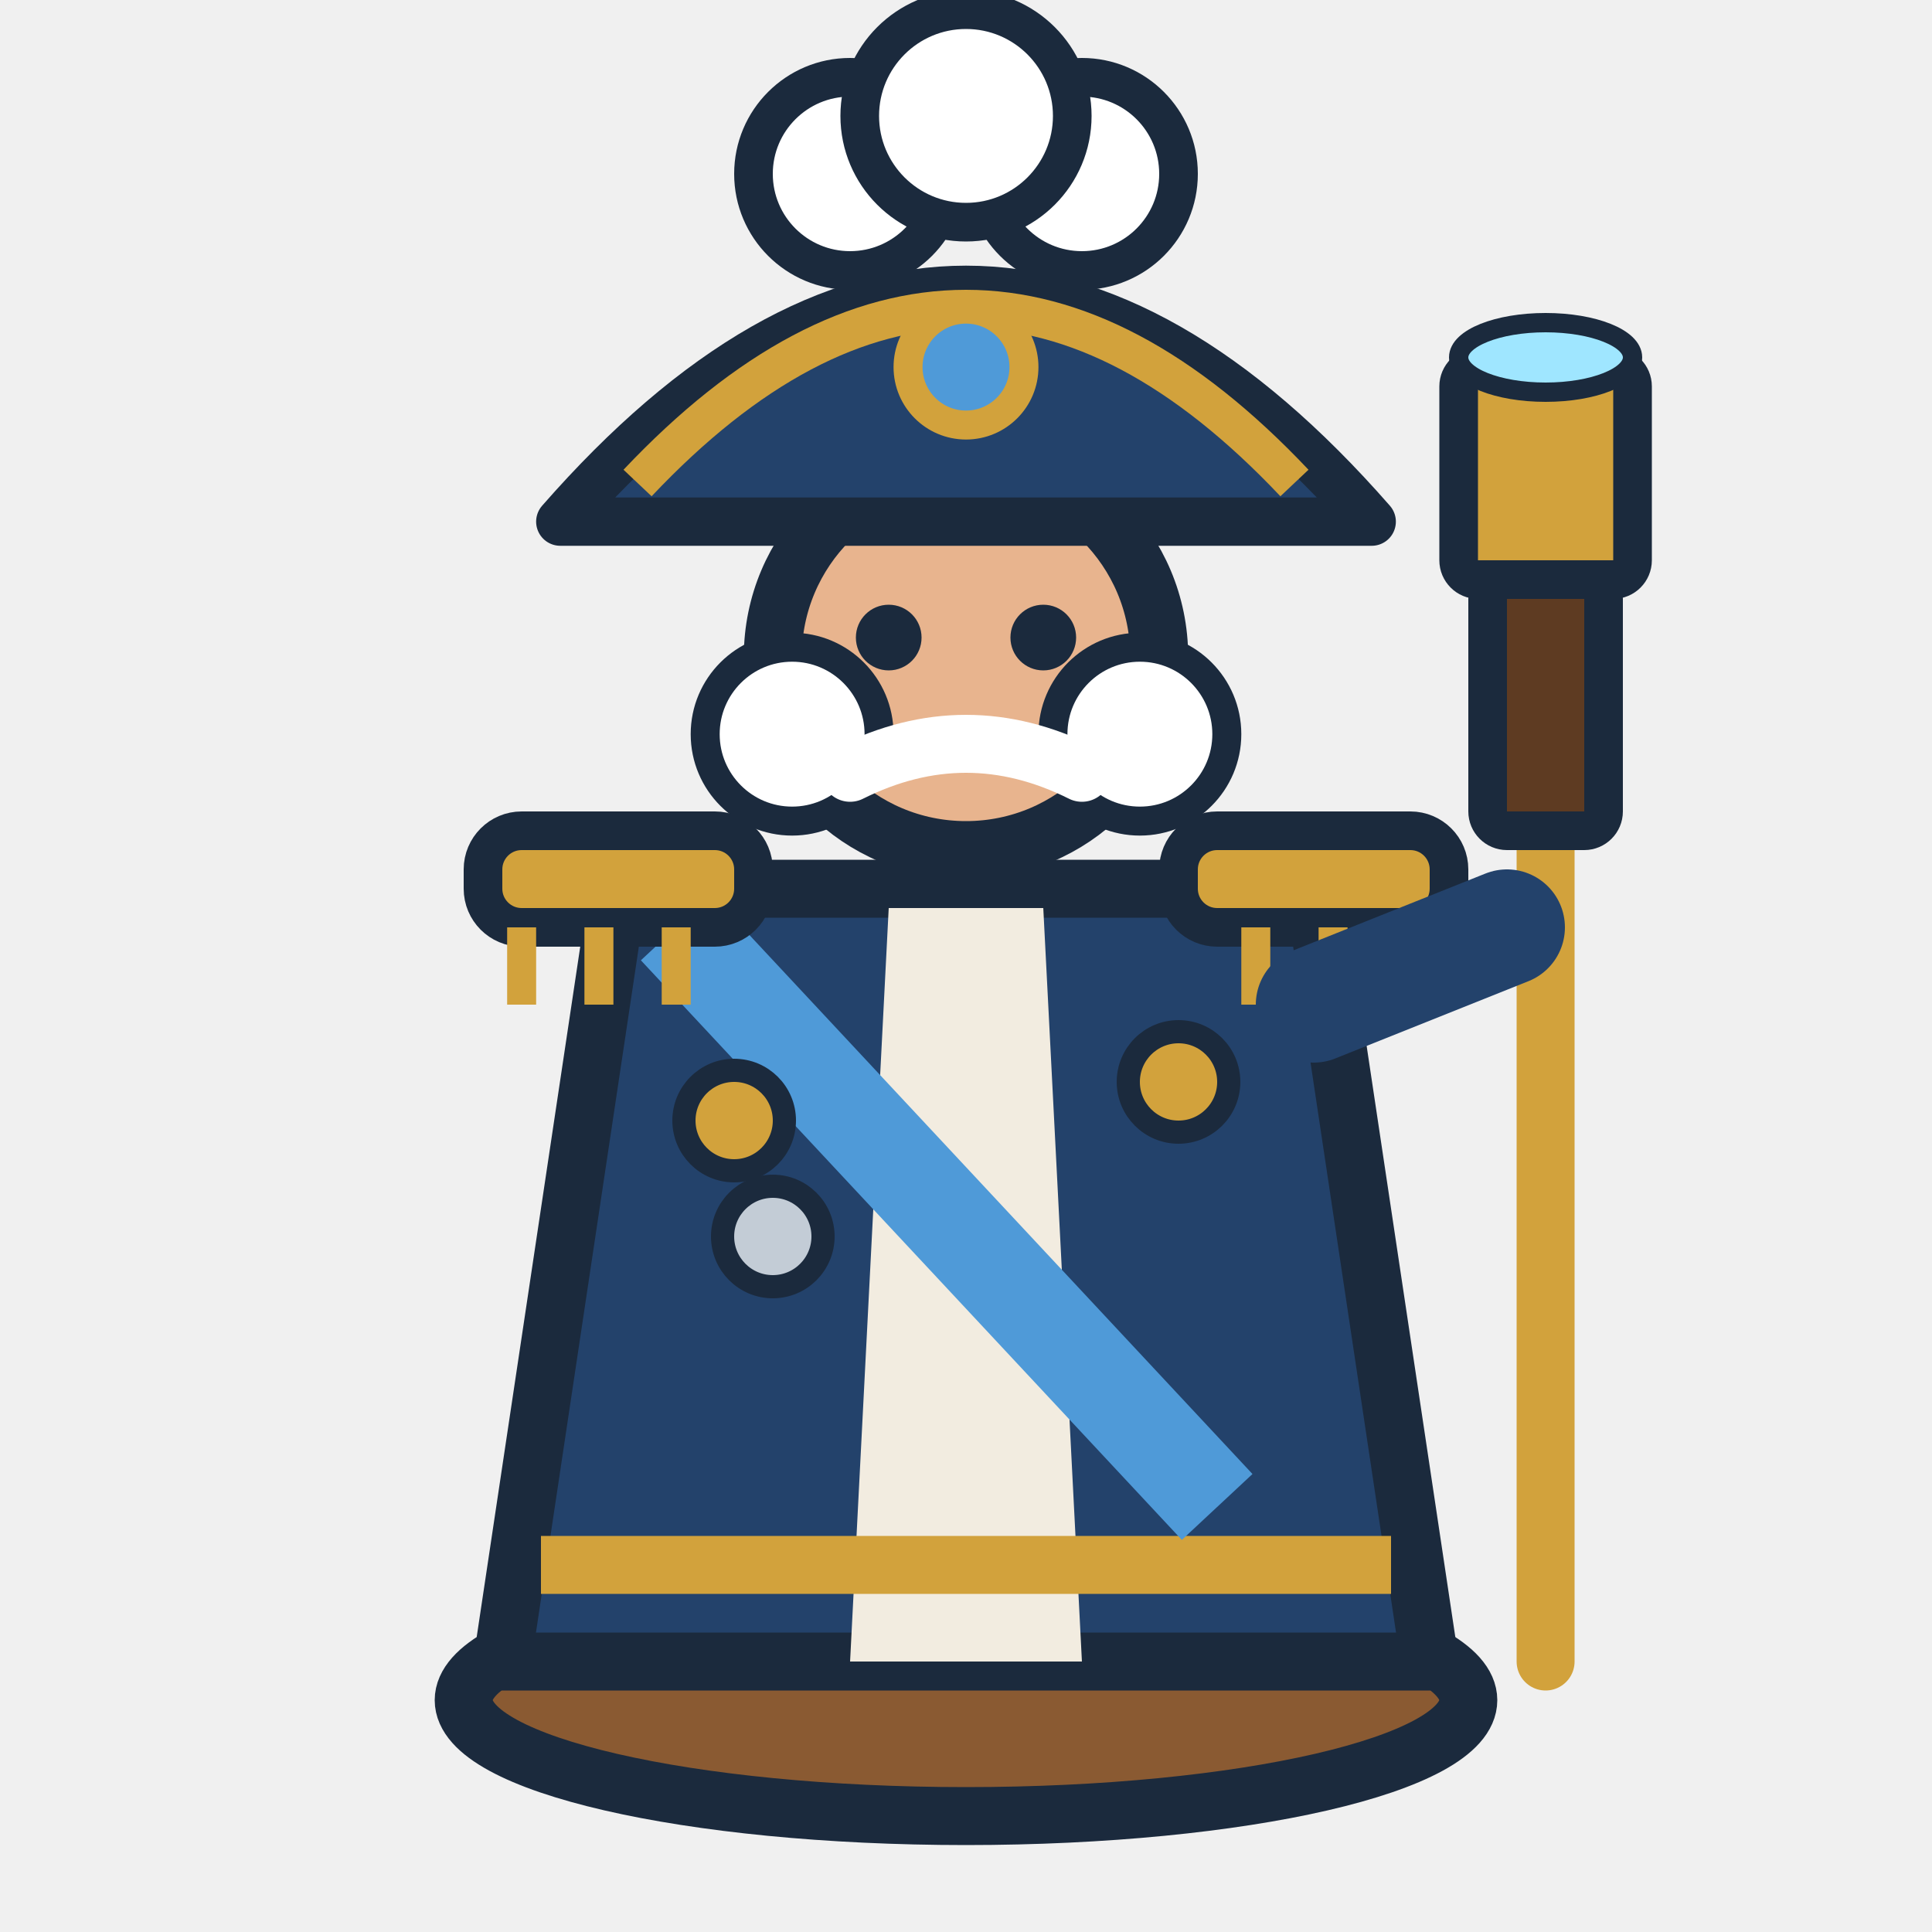
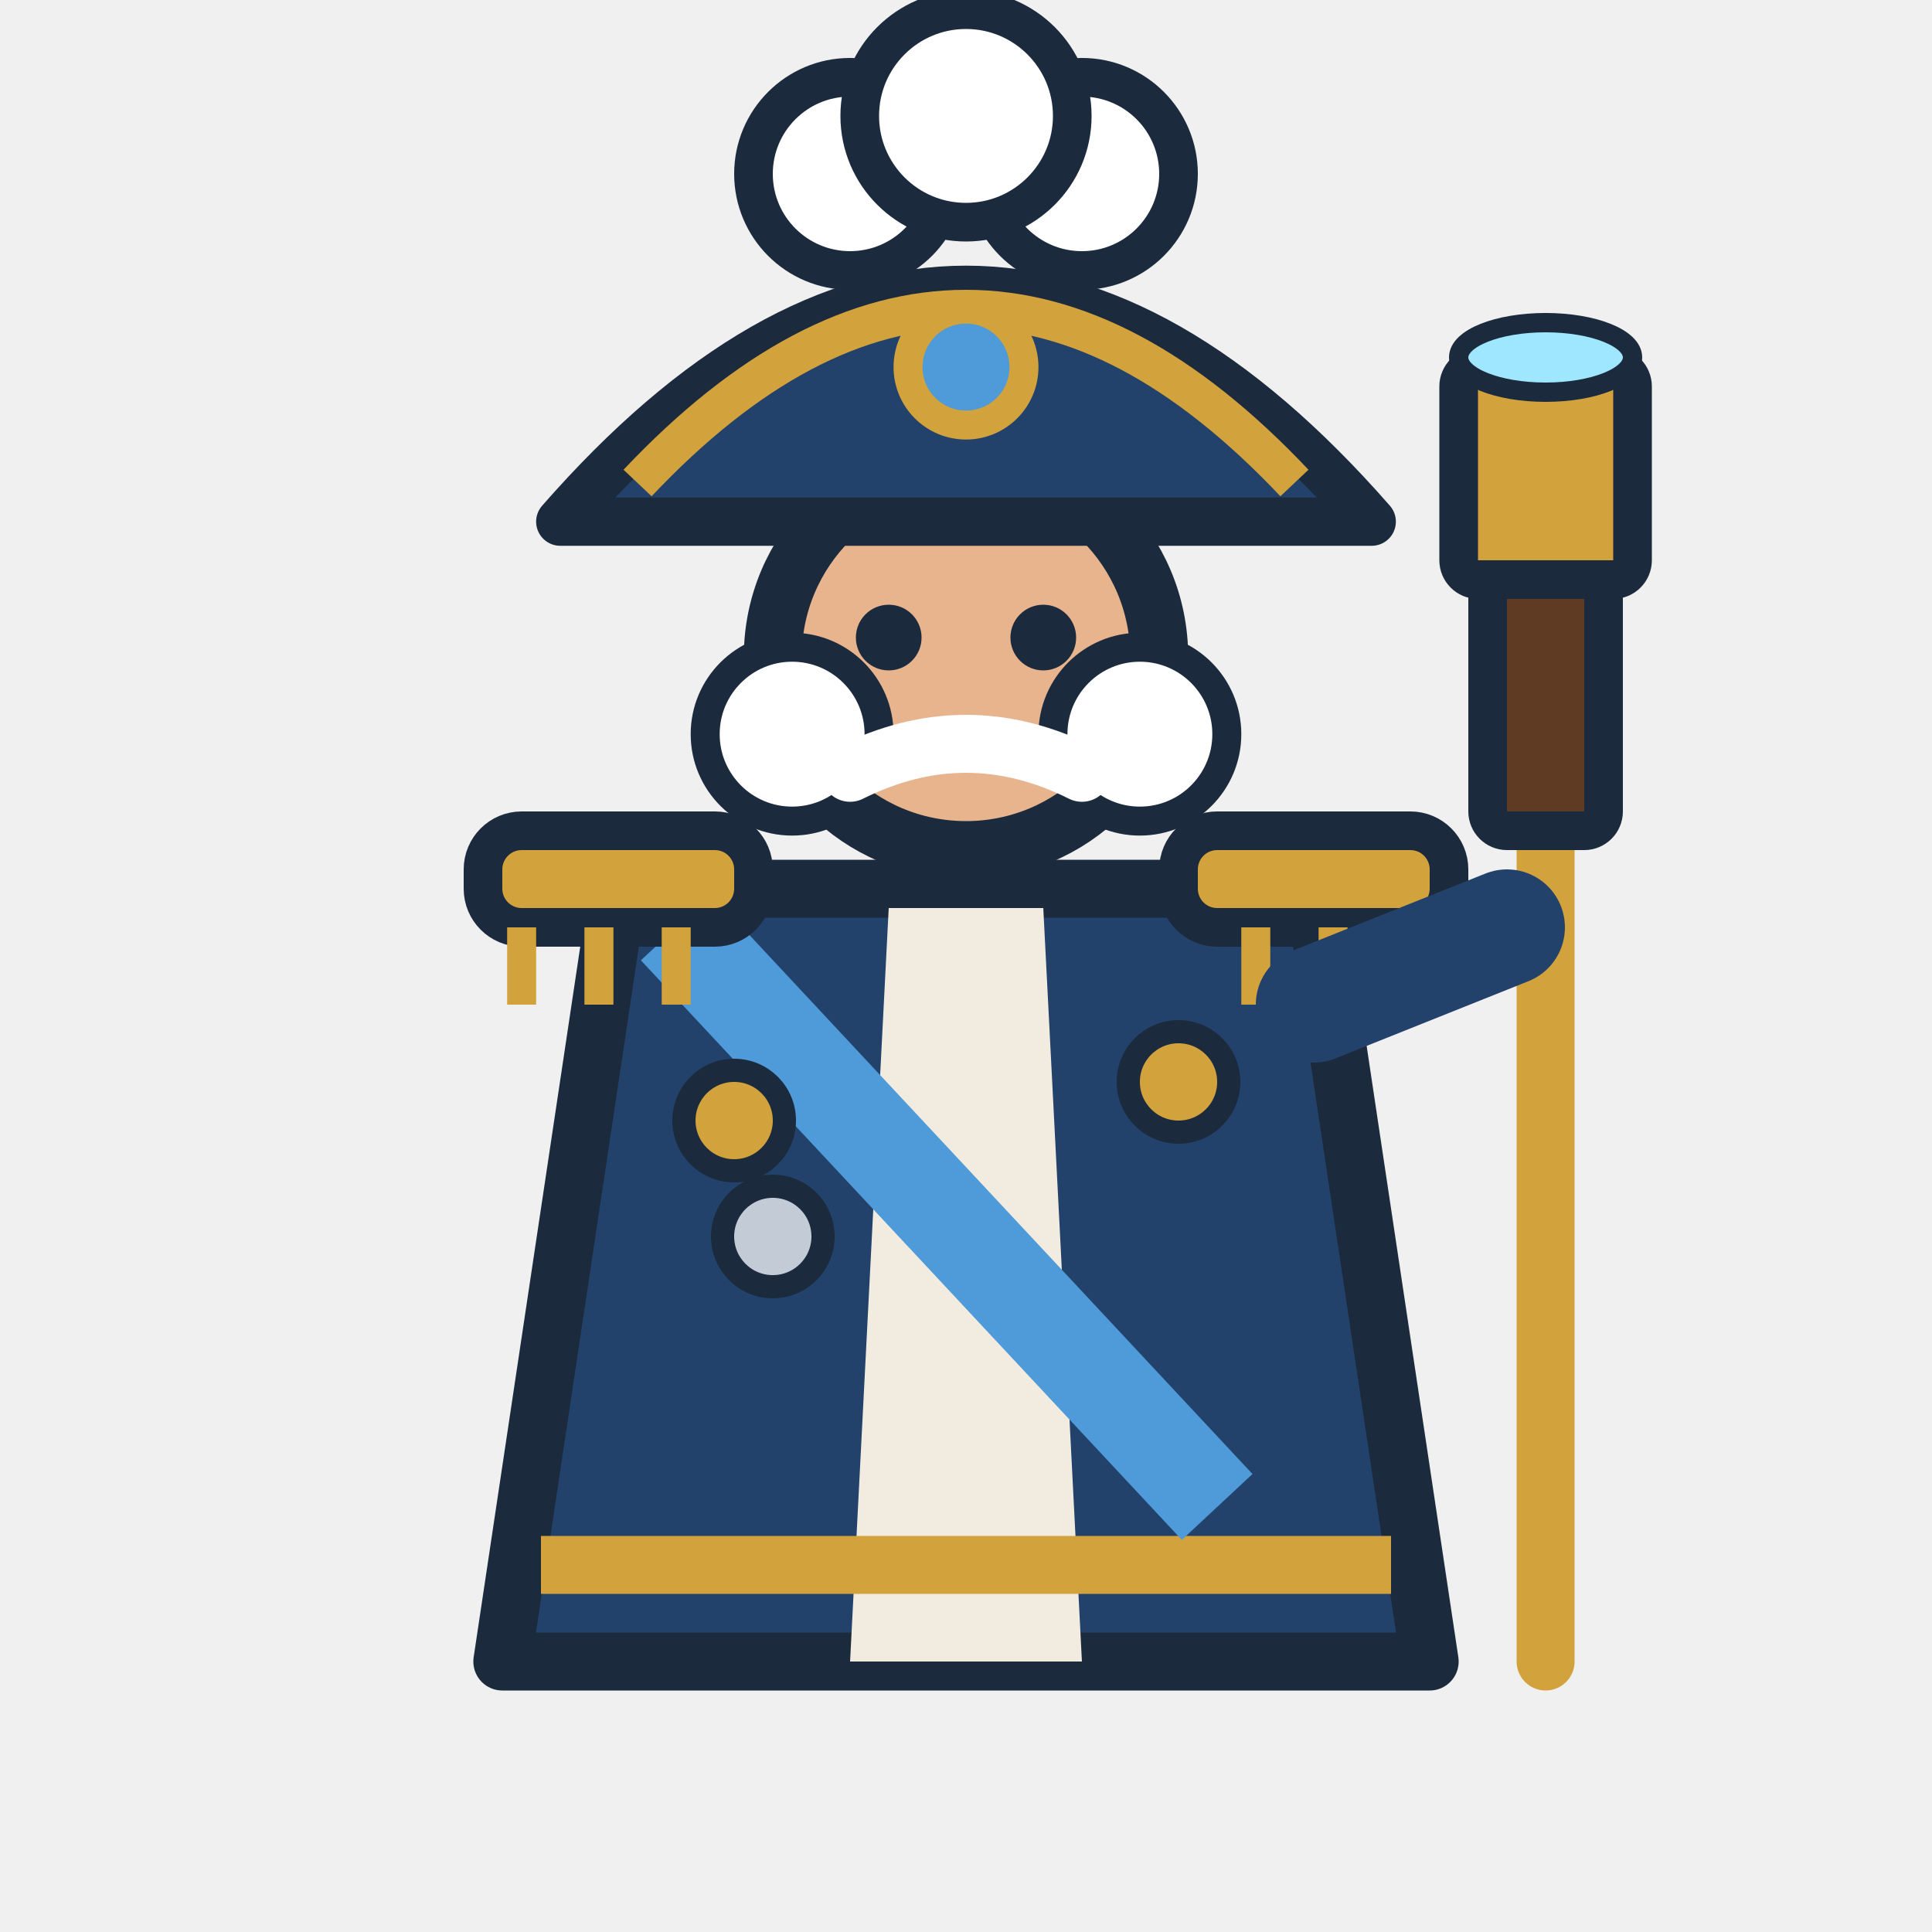
<svg xmlns="http://www.w3.org/2000/svg" viewBox="0 0 100 100">
-   <ellipse cx="50" cy="88" rx="26" ry="6" fill="#8a5a32" stroke="#1b2a3d" stroke-width="3" />
  <path d="M26 86 L32 46 H68 L74 86 Z" fill="#23426b" stroke="#1b2a3d" stroke-width="3" stroke-linejoin="round" />
  <path d="M44 86 L46 47 H54 L56 86 Z" fill="#f2ece0" />
  <path d="M28 81 H72" stroke="#d2a23c" stroke-width="3" />
  <path d="M35 48 L63 78" stroke="#4f9ad8" stroke-width="5" />
  <circle cx="38" cy="58" r="2.6" fill="#d2a23c" stroke="#1b2a3d" stroke-width="1.2" />
  <circle cx="40" cy="64" r="2.6" fill="#c3ccd6" stroke="#1b2a3d" stroke-width="1.2" />
  <circle cx="61" cy="56" r="2.6" fill="#d2a23c" stroke="#1b2a3d" stroke-width="1.2" />
  <rect x="25" y="43" width="14" height="5" rx="2" fill="#d2a23c" stroke="#1b2a3d" stroke-width="2" />
  <rect x="61" y="43" width="14" height="5" rx="2" fill="#d2a23c" stroke="#1b2a3d" stroke-width="2" />
  <path d="M27 48 v4 M31 48 v4 M35 48 v4 M65 48 v4 M69 48 v4 M73 48 v4" stroke="#d2a23c" stroke-width="1.5" />
  <circle cx="50" cy="34" r="10" fill="#e8b48e" stroke="#1b2a3d" stroke-width="3" />
  <circle cx="41" cy="38" r="4.5" fill="#ffffff" stroke="#1b2a3d" stroke-width="1.5" />
  <circle cx="59" cy="38" r="4.5" fill="#ffffff" stroke="#1b2a3d" stroke-width="1.5" />
  <path d="M44 40 Q50 37 56 40" fill="none" stroke="#ffffff" stroke-width="3" stroke-linecap="round" />
  <circle cx="46" cy="33" r="1.7" fill="#1b2a3d" />
  <circle cx="54" cy="33" r="1.7" fill="#1b2a3d" />
  <circle cx="44" cy="9" r="5" fill="#ffffff" stroke="#1b2a3d" stroke-width="2" />
  <circle cx="56" cy="9" r="5" fill="#ffffff" stroke="#1b2a3d" stroke-width="2" />
  <circle cx="50" cy="6" r="5.5" fill="#ffffff" stroke="#1b2a3d" stroke-width="2" />
  <path d="M29 27 Q50 3 71 27 Z" fill="#23426b" stroke="#1b2a3d" stroke-width="2.5" stroke-linejoin="round" />
  <path d="M33 25 Q50 7 67 25" fill="none" stroke="#d2a23c" stroke-width="2" />
  <circle cx="50" cy="19" r="3" fill="#4f9ad8" stroke="#d2a23c" stroke-width="1.5" />
  <path d="M80 86 V42" stroke="#d2a23c" stroke-width="3" stroke-linecap="round" />
  <rect x="77" y="30" width="6" height="13" rx="1" fill="#5e3b22" stroke="#1b2a3d" stroke-width="2" />
  <rect x="75.5" y="19" width="9" height="11" rx="1" fill="#d2a23c" stroke="#1b2a3d" stroke-width="2" />
  <ellipse cx="80" cy="18.5" rx="4.5" ry="1.8" fill="#9fe6ff" stroke="#1b2a3d" stroke-width="1" />
  <path d="M68 52 L78 48" stroke="#23426b" stroke-width="6" stroke-linecap="round" />
</svg>
